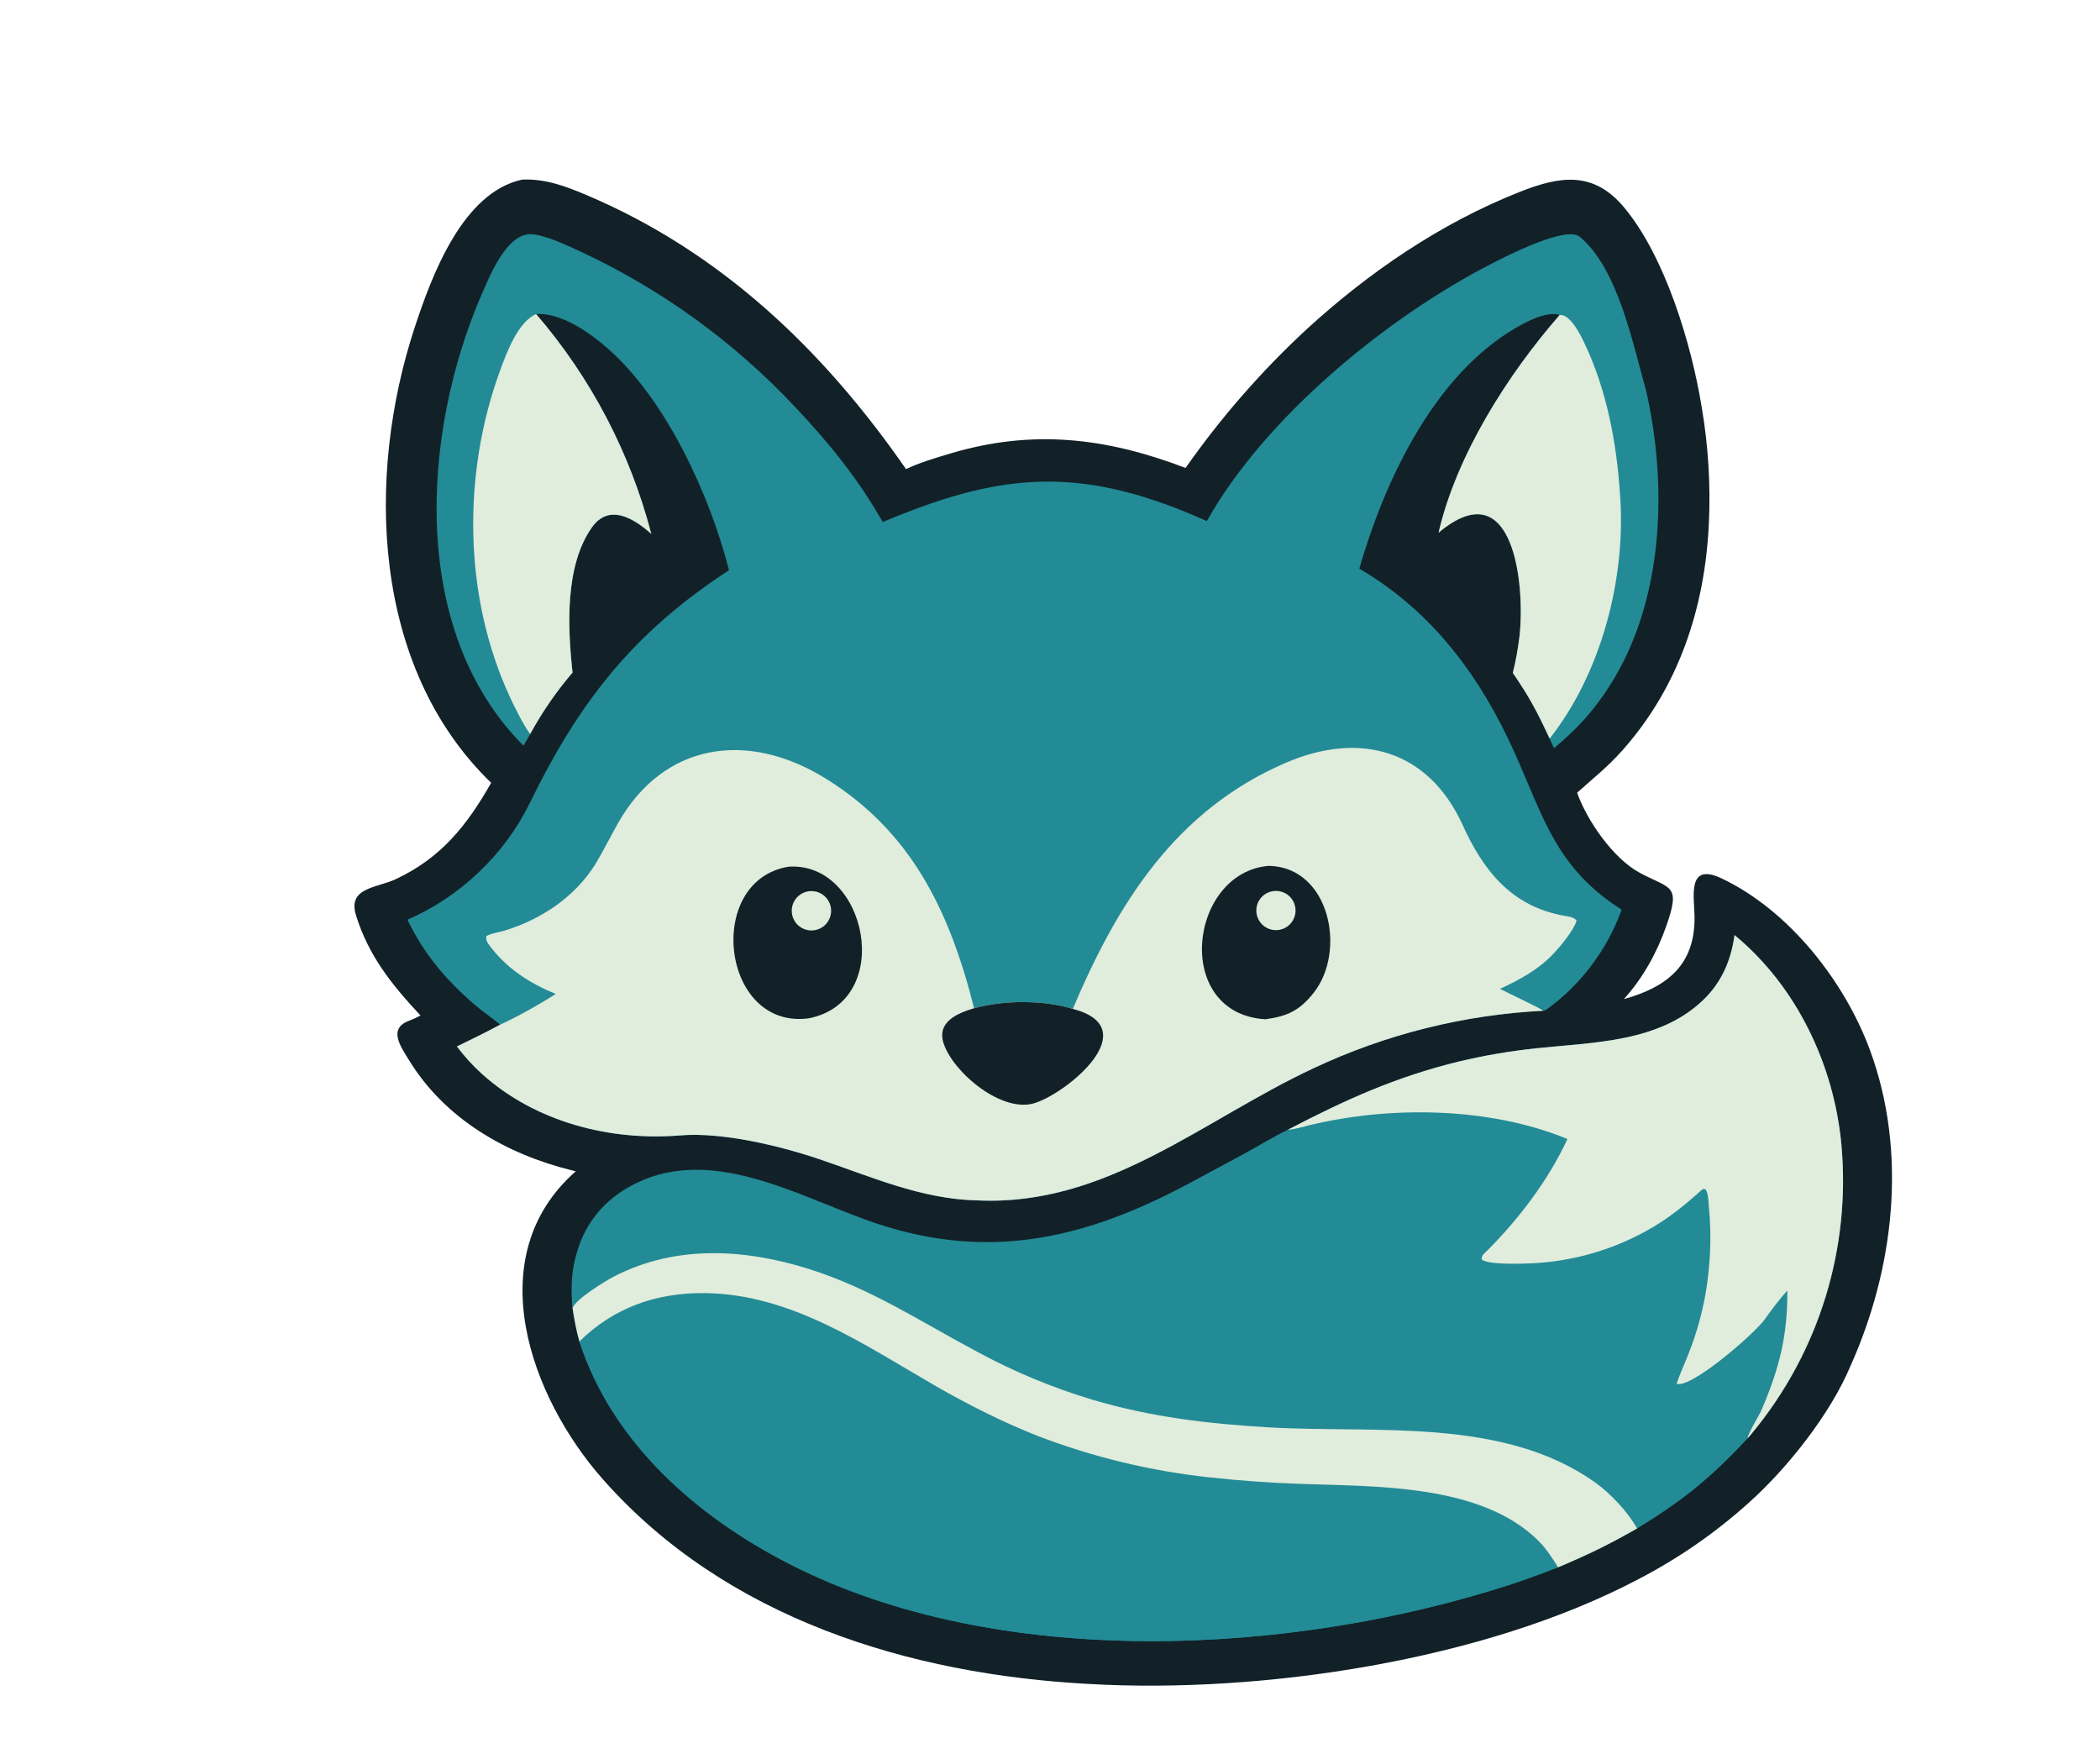
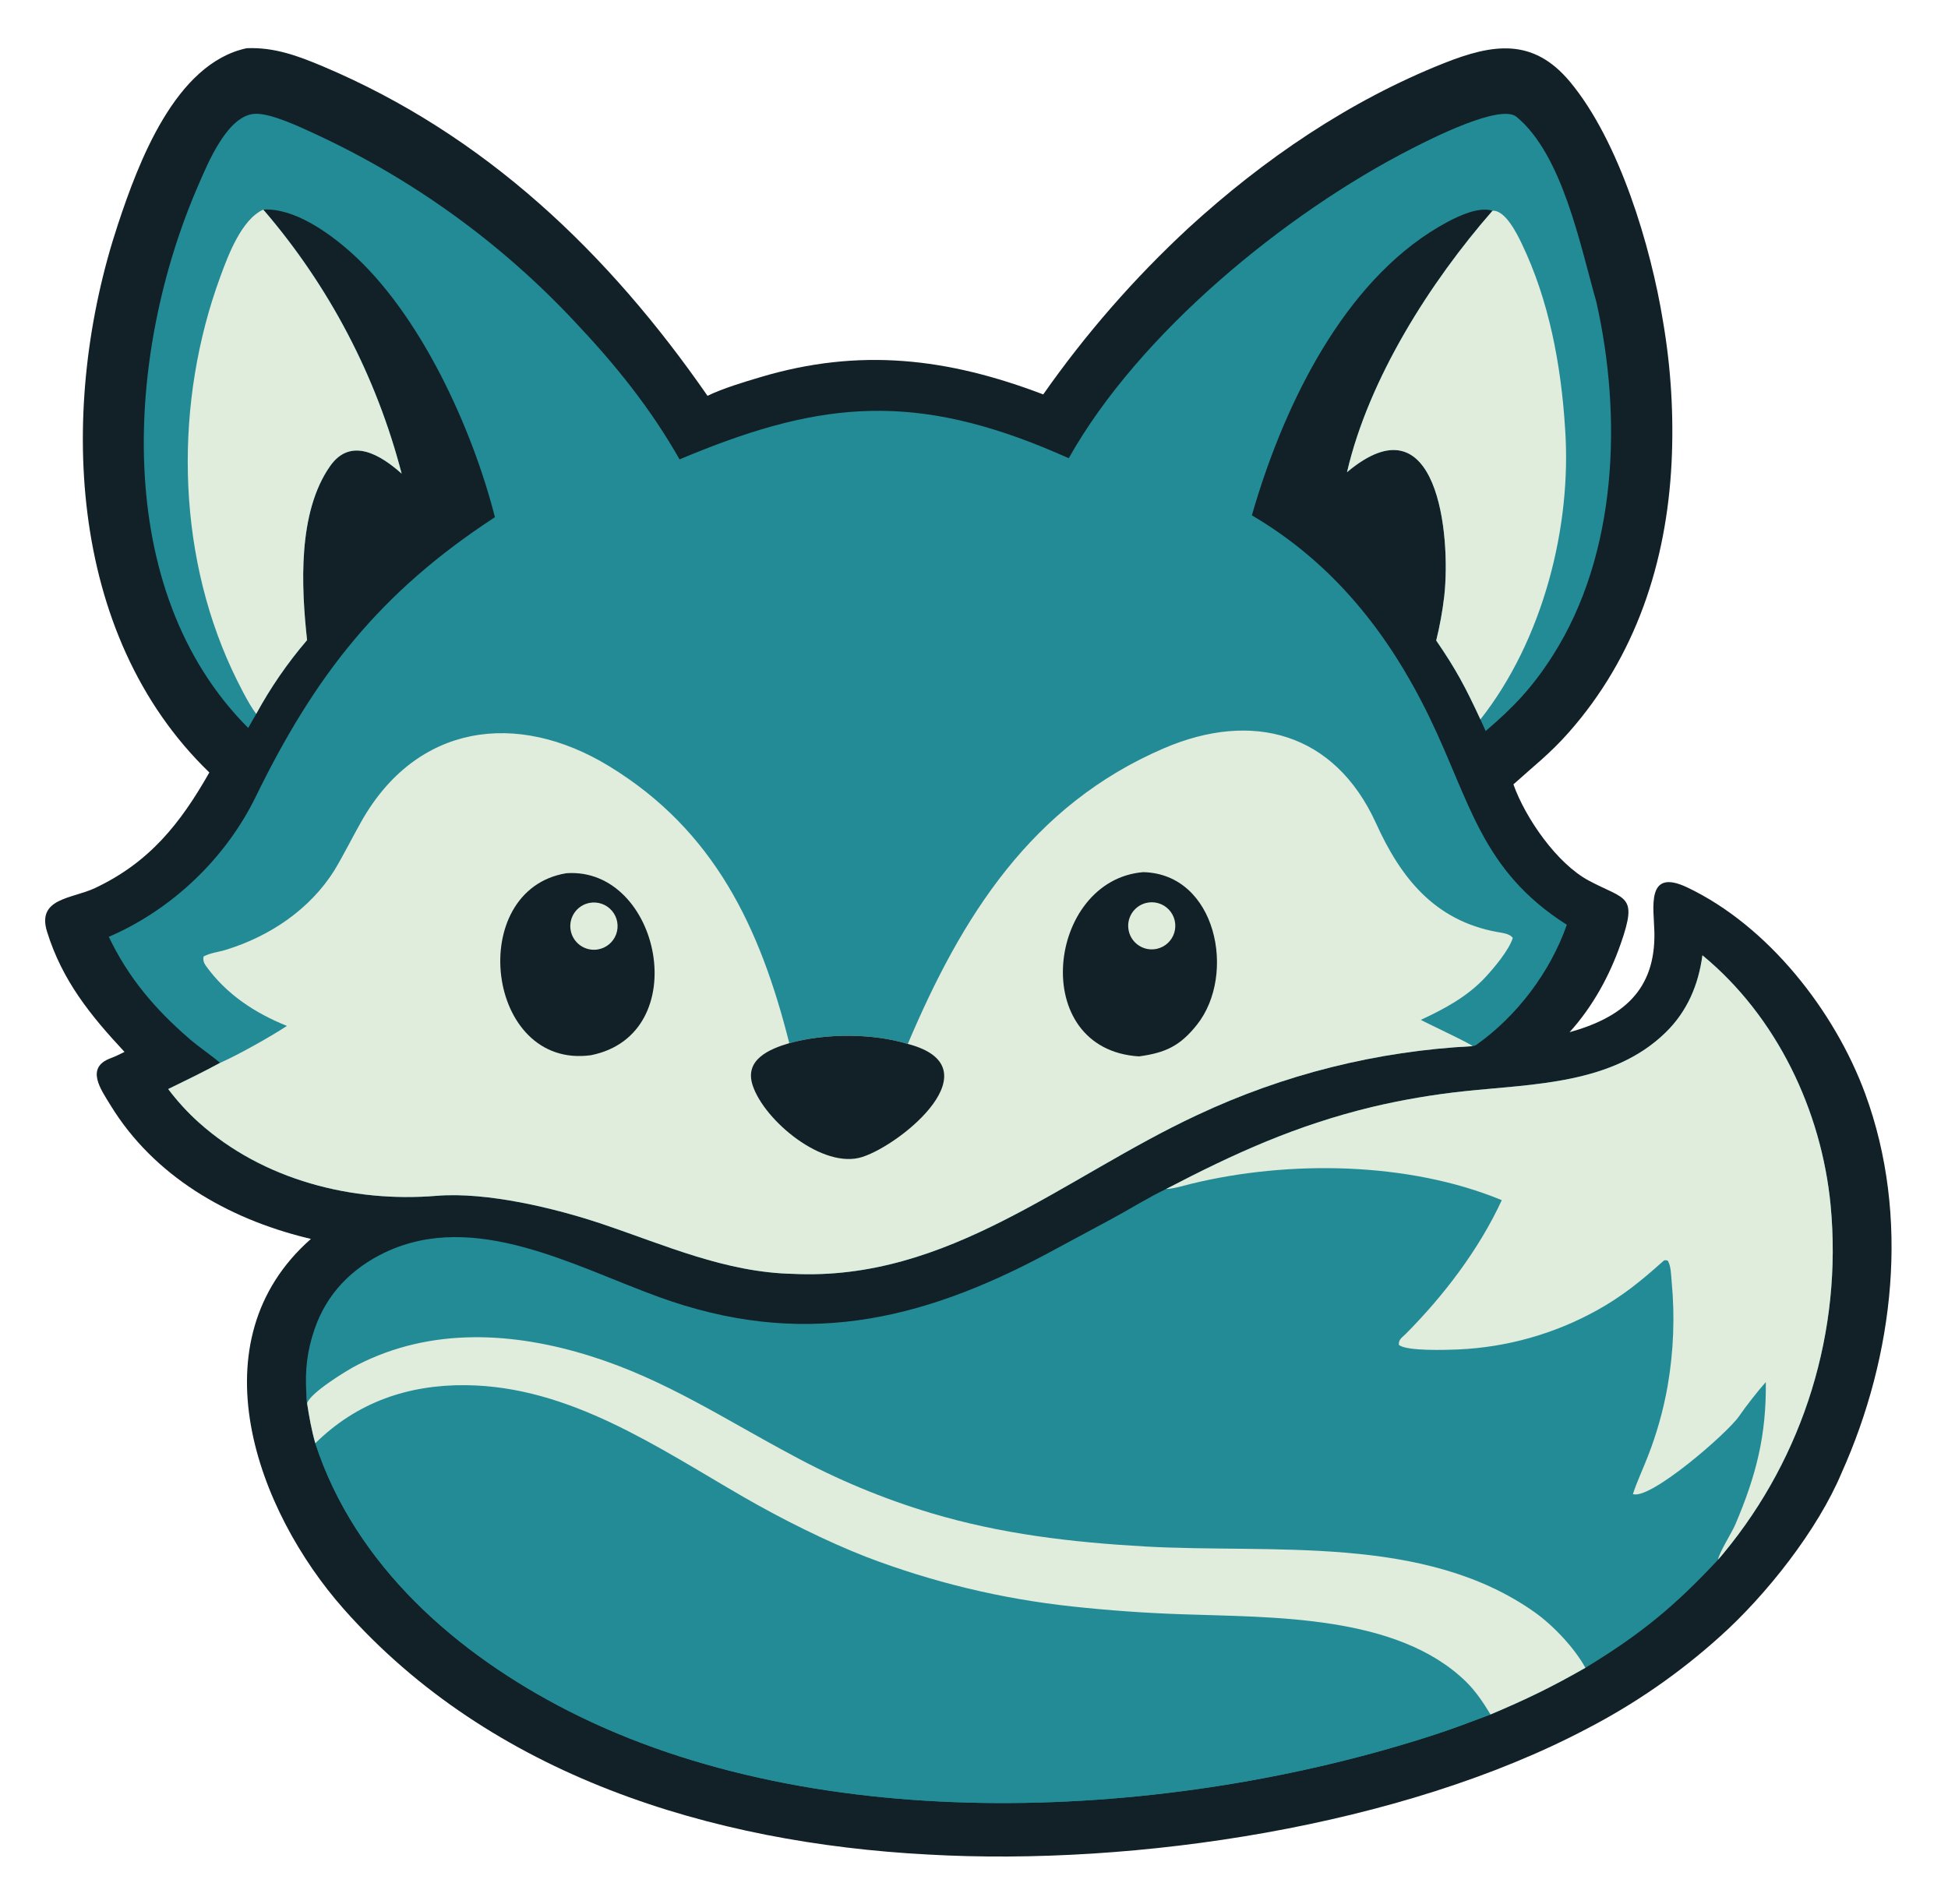
- <svg xmlns="http://www.w3.org/2000/svg" version="1.1" style="display: block;" viewBox="0 0 2048 1715" width="1371" height="1148" preserveAspectRatio="none">
+ <svg xmlns="http://www.w3.org/2000/svg" version="1.1" style="display: block;" viewBox="309 136 1582 1546" preserveAspectRatio="xMidYMid meet">
  <path transform="translate(0,0)" fill="rgb(18,33,40)" d="M 1156.22 456.374 C 1190.65 407.242 1230.21 361.914 1274.23 321.155 C 1335.17 265.338 1404.68 217.926 1481.57 187.357 C 1521.29 171.566 1554.04 166.413 1584.02 202.444 C 1624.11 250.612 1649.68 336.044 1659.56 397.047 C 1666.05 434.927 1668.38 473.402 1666.51 511.788 C 1662.45 592.975 1637.38 669.417 1582.91 731.032 C 1567.73 748.198 1554.69 758.123 1538.06 773.131 C 1547.92 800.811 1573.56 837.572 1599.31 851.312 C 1629.19 867.259 1639.29 862.321 1625.23 902.564 C 1616.16 928.554 1602.64 953.373 1583.69 974.424 C 1626.44 962.478 1653.6 940.508 1652.55 893.019 C 1652.13 873.629 1645.42 840.765 1679.16 856.783 C 1744.96 888.021 1799.08 957.314 1823.75 1024.39 C 1860.4 1124.06 1847.38 1236.94 1804.64 1332.26 C 1785.1 1378.9 1743.31 1431.72 1705.89 1465.23 C 1673.2 1494.74 1636.85 1519.94 1597.74 1540.19 C 1447.47 1619.51 1231 1651.98 1062.5 1642.37 C 886.772 1633.07 708.004 1578.47 588.121 1442.93 C 517.387 1362.96 466.812 1225.67 561.504 1142.34 L 557.872 1141.46 C 493.732 1125.67 433.862 1091.21 398.738 1033.73 C 391.04 1021.13 378.11 1003.42 398.591 995.654 C 402.707 994.094 406.198 992.426 410.102 990.417 C 382.319 960.624 359.523 932.433 347.202 892.76 C 338.696 865.371 367.598 866.094 386.05 857.4 C 430.412 836.497 455.458 804.925 479.007 763.464 C 362.423 650.891 356.508 464.289 404.673 318.586 C 421.327 268.205 451.254 187.625 509.283 175.17 C 531.549 174.176 551.014 181.375 571.219 189.905 C 703.135 245.598 803.18 341.52 883.577 457.505 C 896.416 451.308 912.755 446.473 926.46 442.376 C 1007.03 418.289 1078.61 426.79 1156.22 456.374 z" />
  <path transform="translate(0,0)" fill="rgb(34,139,150)" d="M 1176.96 508.18 C 1233.83 406.783 1352.96 309.044 1455.74 256.604 C 1469.91 249.375 1527.35 219.939 1540.61 230.914 C 1578.12 261.948 1592.41 335.791 1605.4 381.155 C 1626.51 474.549 1622.63 586.116 1569.88 668.699 C 1553.64 694.128 1538.28 710.422 1515.52 729.786 L 1511.27 720.355 C 1499.2 694.41 1491.7 680.041 1475.37 656.277 C 1478.29 644.465 1480.46 632.481 1481.89 620.397 C 1487.46 570.68 1476.43 457.795 1402.93 519.542 C 1420.49 443.702 1470.4 365.202 1521.09 307.181 C 1510.12 303.707 1494.29 311.084 1484.74 316.171 C 1405.05 358.651 1356.7 455.67 1330.75 537.713 C 1328.96 543.31 1327.27 548.939 1325.67 554.596 C 1391.48 593.276 1436.55 650.039 1469.68 718.215 C 1503.12 787.008 1511.59 842.831 1581.44 887.165 C 1568.11 925.269 1541.24 961.136 1507.87 984.77 C 1507.17 985.269 1505.76 985.652 1504.89 985.768 C 1427.35 989.69 1351.32 1008.73 1281.08 1041.81 C 1172.77 1092.35 1079.24 1176.79 953.067 1170.72 C 898.196 1169.59 848.688 1147.21 797.942 1130.16 C 759.815 1117.35 704.211 1103.97 663.51 1107.33 C 595.531 1112.93 522.679 1094.76 470.094 1047.44 C 461.092 1039.29 452.883 1030.3 445.58 1020.6 C 459.825 1013.65 473.788 1006.91 487.726 999.332 C 480.46 993.084 470.802 986.7 462.745 979.738 C 434.935 955.712 413.185 930.166 397.371 896.952 C 448.673 874.839 492.305 833.114 516.588 783.348 C 564.702 684.747 617.265 617.229 710.943 556.104 C 692.498 483.656 650.231 390.85 593.506 340.576 C 575.639 324.741 547.683 304.781 522.8 306.249 C 576.176 368.198 614.624 441.57 635.184 520.717 C 618.804 506.11 594.168 490.236 577.107 514.547 C 550.679 552.206 553.61 612.262 558.367 655.953 C 542.55 674.434 528.708 694.518 517.067 715.878 L 510.572 727.292 C 398.469 615.003 411.21 421.611 470.022 286.511 C 477.648 268.993 494.052 228.203 517.247 228.417 C 530.189 228.537 552.152 238.881 564.453 244.566 C 643.881 281.279 715.479 332.976 775.318 396.82 C 808.55 431.976 837.007 467.116 860.891 509.146 C 969.514 463.428 1044.79 453.926 1156.35 499.376 C 1163.26 502.233 1170.13 505.168 1176.96 508.18 z" />
  <path transform="translate(0,0)" fill="rgb(224,236,220)" d="M 1046.24 983.949 C 1089.92 880.72 1146.61 789.991 1254.28 743.788 C 1326.01 713.008 1392.78 731.028 1426.37 804.438 C 1446.48 848.988 1473.98 883.753 1524.95 893.044 C 1529.01 893.785 1535.21 894.346 1537.55 897.868 C 1534.65 907.557 1522.32 922.225 1515.37 929.714 C 1500.74 945.478 1482.13 955.481 1462.88 964.406 C 1467.82 967.19 1504.15 984.088 1504.89 985.768 C 1427.35 989.69 1351.32 1008.73 1281.08 1041.81 C 1172.77 1092.35 1079.24 1176.79 953.067 1170.72 C 898.196 1169.59 848.688 1147.21 797.942 1130.16 C 759.815 1117.35 704.211 1103.97 663.51 1107.33 C 595.531 1112.93 522.679 1094.76 470.094 1047.44 C 461.092 1039.29 452.883 1030.3 445.58 1020.6 C 459.825 1013.65 473.788 1006.91 487.726 999.332 C 501.973 993.068 529.002 977.964 542 969.316 C 516.178 958.899 492.887 943.831 475.983 920.22 C 474.549 918.216 473.676 915.385 474.368 912.888 C 479.954 909.921 486.288 909.391 492.292 907.549 C 527.995 896.596 560.708 874.729 580.69 842.739 C 588.404 829.805 595.073 816.326 602.491 803.191 C 647.155 724.106 728.656 712.517 803.797 758.424 C 889.112 810.547 926.334 889.359 949.979 983.326 C 979.183 975.314 1017.15 975.132 1046.24 983.949 z" />
  <path transform="translate(0,0)" fill="rgb(18,33,40)" d="M 949.979 983.326 C 979.183 975.314 1017.15 975.132 1046.24 983.949 C 1117.36 1002.52 1041.92 1065.18 1009.33 1075.76 C 977.522 1086.1 929.929 1046.44 920.312 1017.8 C 913.179 996.558 934.07 988.043 949.979 983.326 z" />
  <path transform="translate(0,0)" fill="rgb(18,33,40)" d="M 768.99 845.288 C 845.403 839.997 873.452 976.301 788.878 993.123 C 703.355 1004.79 686.721 858.731 768.99 845.288 z" />
  <path transform="translate(0,0)" fill="rgb(224,236,220)" d="M 787.74 869.399 C 794.533 868.098 801.501 870.551 805.982 875.82 C 810.463 881.089 811.764 888.36 809.389 894.856 C 807.013 901.352 801.328 906.069 794.505 907.204 C 784.133 908.931 774.3 901.994 772.448 891.643 C 770.596 881.292 777.412 871.377 787.74 869.399 z" />
  <path transform="translate(0,0)" fill="rgb(18,33,40)" d="M 1237.46 844.418 C 1296.92 845.854 1313.28 927.533 1281.21 968.172 C 1267.47 985.581 1255.53 991.139 1233.99 994.082 C 1143.41 988.439 1159.15 850.882 1237.46 844.418 z" />
  <path transform="translate(0,0)" fill="rgb(224,236,220)" d="M 1239.72 869.454 C 1246.41 867.781 1253.49 869.842 1258.24 874.847 C 1262.99 879.853 1264.67 887.028 1262.65 893.626 C 1260.63 900.223 1255.21 905.221 1248.48 906.707 C 1238.26 908.959 1228.12 902.585 1225.73 892.399 C 1223.33 882.212 1229.56 871.991 1239.72 869.454 z" />
  <path transform="translate(0,0)" fill="rgb(224,236,220)" d="M 1521.09 307.181 C 1531.42 306.441 1541 325.943 1544.77 333.776 C 1567.04 380.072 1576.76 432.541 1580 483.507 C 1585.75 563.889 1561.82 656.224 1511.27 720.355 C 1499.2 694.41 1491.7 680.041 1475.37 656.277 C 1478.29 644.465 1480.46 632.481 1481.89 620.397 C 1487.46 570.68 1476.43 457.795 1402.93 519.542 C 1420.49 443.702 1470.4 365.202 1521.09 307.181 z" />
  <path transform="translate(0,0)" fill="rgb(224,236,220)" d="M 517.067 715.878 C 511.04 708.246 501.535 688.975 497.322 679.888 C 451.793 581.684 450.744 462.043 487.817 361.02 C 494.395 343.096 505.106 314.325 522.8 306.249 C 576.176 368.198 614.624 441.57 635.184 520.717 C 618.804 506.11 594.168 490.236 577.107 514.547 C 550.679 552.206 553.61 612.262 558.367 655.953 C 542.55 674.434 528.708 694.518 517.067 715.878 z" />
  <path transform="translate(0,0)" fill="rgb(34,139,150)" d="M 1691.57 911.95 C 1751.86 961.583 1788.28 1038.02 1795.69 1115.15 C 1805.3 1217 1774.11 1318.51 1708.94 1397.39 C 1707.43 1399.22 1705.93 1401.07 1704.33 1402.83 C 1668.91 1440.88 1641.34 1463.48 1596.52 1490.71 C 1568.51 1506.67 1549.43 1515.92 1519.48 1528.61 C 1504.5 1534.25 1489.6 1539.96 1474.36 1544.93 C 1259.92 1614.86 974.748 1629.76 770.564 1525.68 C 679.781 1479.41 597.36 1407.48 565.063 1308.31 C 561.988 1297.58 560.097 1286.82 558.384 1275.82 C 557.831 1274.23 557.815 1268.59 557.706 1266.58 C 556.721 1248.38 558.484 1233.17 564.353 1215.94 C 574.204 1187.01 594.534 1166.14 621.976 1153.17 C 694.368 1118.94 774.92 1164.34 843.752 1189.4 C 958.315 1231.12 1054.74 1210.35 1159.85 1154.04 C 1177.05 1144.83 1194.93 1135.2 1212.2 1125.87 C 1226.51 1118.15 1241.37 1108.76 1256.04 1101.78 C 1311.91 1072.66 1361.16 1050.25 1423.09 1035.2 C 1447.85 1029.34 1472.96 1025.05 1498.27 1022.37 C 1554.22 1016.42 1618.48 1016.75 1661.62 974.723 C 1679.22 957.57 1688.35 936.045 1691.57 911.95 z" />
  <path transform="translate(0,0)" fill="rgb(34,139,150)" d="M 565.063 1308.31 C 598.747 1275.12 640.336 1260.68 687.24 1261.14 C 771.649 1261.97 842.998 1311.7 913.197 1352.17 C 943.633 1369.72 980.269 1388.09 1012.63 1400.68 C 1066.43 1421.26 1122.68 1434.78 1179.96 1440.9 C 1209.47 1444.1 1239.09 1446.21 1268.76 1447.21 C 1342 1449.86 1443.89 1447.3 1499.78 1502.2 C 1507.6 1509.89 1513.82 1519.29 1519.48 1528.61 C 1504.5 1534.25 1489.6 1539.96 1474.36 1544.93 C 1259.92 1614.86 974.748 1629.76 770.564 1525.68 C 679.781 1479.41 597.36 1407.48 565.063 1308.31 z" />
  <path transform="translate(0,0)" fill="rgb(224,236,220)" d="M 1691.57 911.95 C 1751.86 961.583 1788.28 1038.02 1795.69 1115.15 C 1805.3 1217 1774.11 1318.51 1708.94 1397.39 C 1707.43 1399.22 1705.93 1401.07 1704.33 1402.83 C 1704.85 1397.46 1715.29 1381.29 1718.25 1374.35 C 1735.24 1334.53 1743.54 1301.89 1743.04 1258.63 C 1736.5 1265.92 1726.96 1278.17 1721.22 1286.49 C 1711.83 1300.1 1649.23 1354.53 1635.12 1349.6 C 1637.82 1340.89 1643.76 1328.07 1647.27 1318.91 C 1654.49 1300.45 1659.86 1281.31 1663.31 1261.78 C 1668.17 1233.75 1669.26 1205.19 1666.56 1176.86 C 1666.13 1171.9 1666.02 1163.79 1663.3 1159.9 C 1661.2 1159.6 1661.05 1159.18 1659.23 1160.81 C 1641.9 1176.34 1626.38 1189.02 1605.76 1200.41 C 1571.26 1219.5 1532.81 1230.35 1493.41 1232.11 C 1484.43 1232.52 1450.89 1233.68 1445.05 1228.36 C 1444.64 1223.97 1447.76 1222.36 1450.66 1219.45 C 1481.57 1188.35 1510.18 1150.79 1528.61 1110.86 C 1452.86 1079.53 1355.57 1078.34 1276.81 1097.46 C 1270.58 1098.97 1262.18 1101.61 1256.04 1101.78 C 1311.91 1072.66 1361.16 1050.25 1423.09 1035.2 C 1447.85 1029.34 1472.96 1025.05 1498.27 1022.37 C 1554.22 1016.42 1618.48 1016.75 1661.62 974.723 C 1679.22 957.57 1688.35 936.045 1691.57 911.95 z" />
  <path transform="translate(0,0)" fill="rgb(224,236,220)" d="M 558.384 1275.82 C 560.956 1267.45 589.928 1249.45 599.343 1244.64 C 659.55 1213.86 726.305 1217.89 789.077 1237.68 C 849.609 1256.76 897.859 1289.04 952.792 1318.24 C 988.544 1337.67 1026.21 1353.36 1065.19 1365.05 C 1122.11 1382.04 1178.65 1388.7 1238.42 1392.13 C 1342.14 1398.07 1465.69 1381.95 1555.54 1445.72 C 1570.36 1456.24 1587.86 1474.79 1596.52 1490.71 C 1568.51 1506.67 1549.43 1515.92 1519.48 1528.61 C 1513.82 1519.29 1507.6 1509.89 1499.78 1502.2 C 1443.89 1447.3 1342 1449.86 1268.76 1447.21 C 1239.09 1446.21 1209.47 1444.1 1179.96 1440.9 C 1122.68 1434.78 1066.43 1421.26 1012.63 1400.68 C 980.269 1388.09 943.633 1369.72 913.197 1352.17 C 842.998 1311.7 771.649 1261.97 687.24 1261.14 C 640.336 1260.68 598.747 1275.12 565.063 1308.31 C 561.988 1297.58 560.097 1286.82 558.384 1275.82 z" />
</svg>
